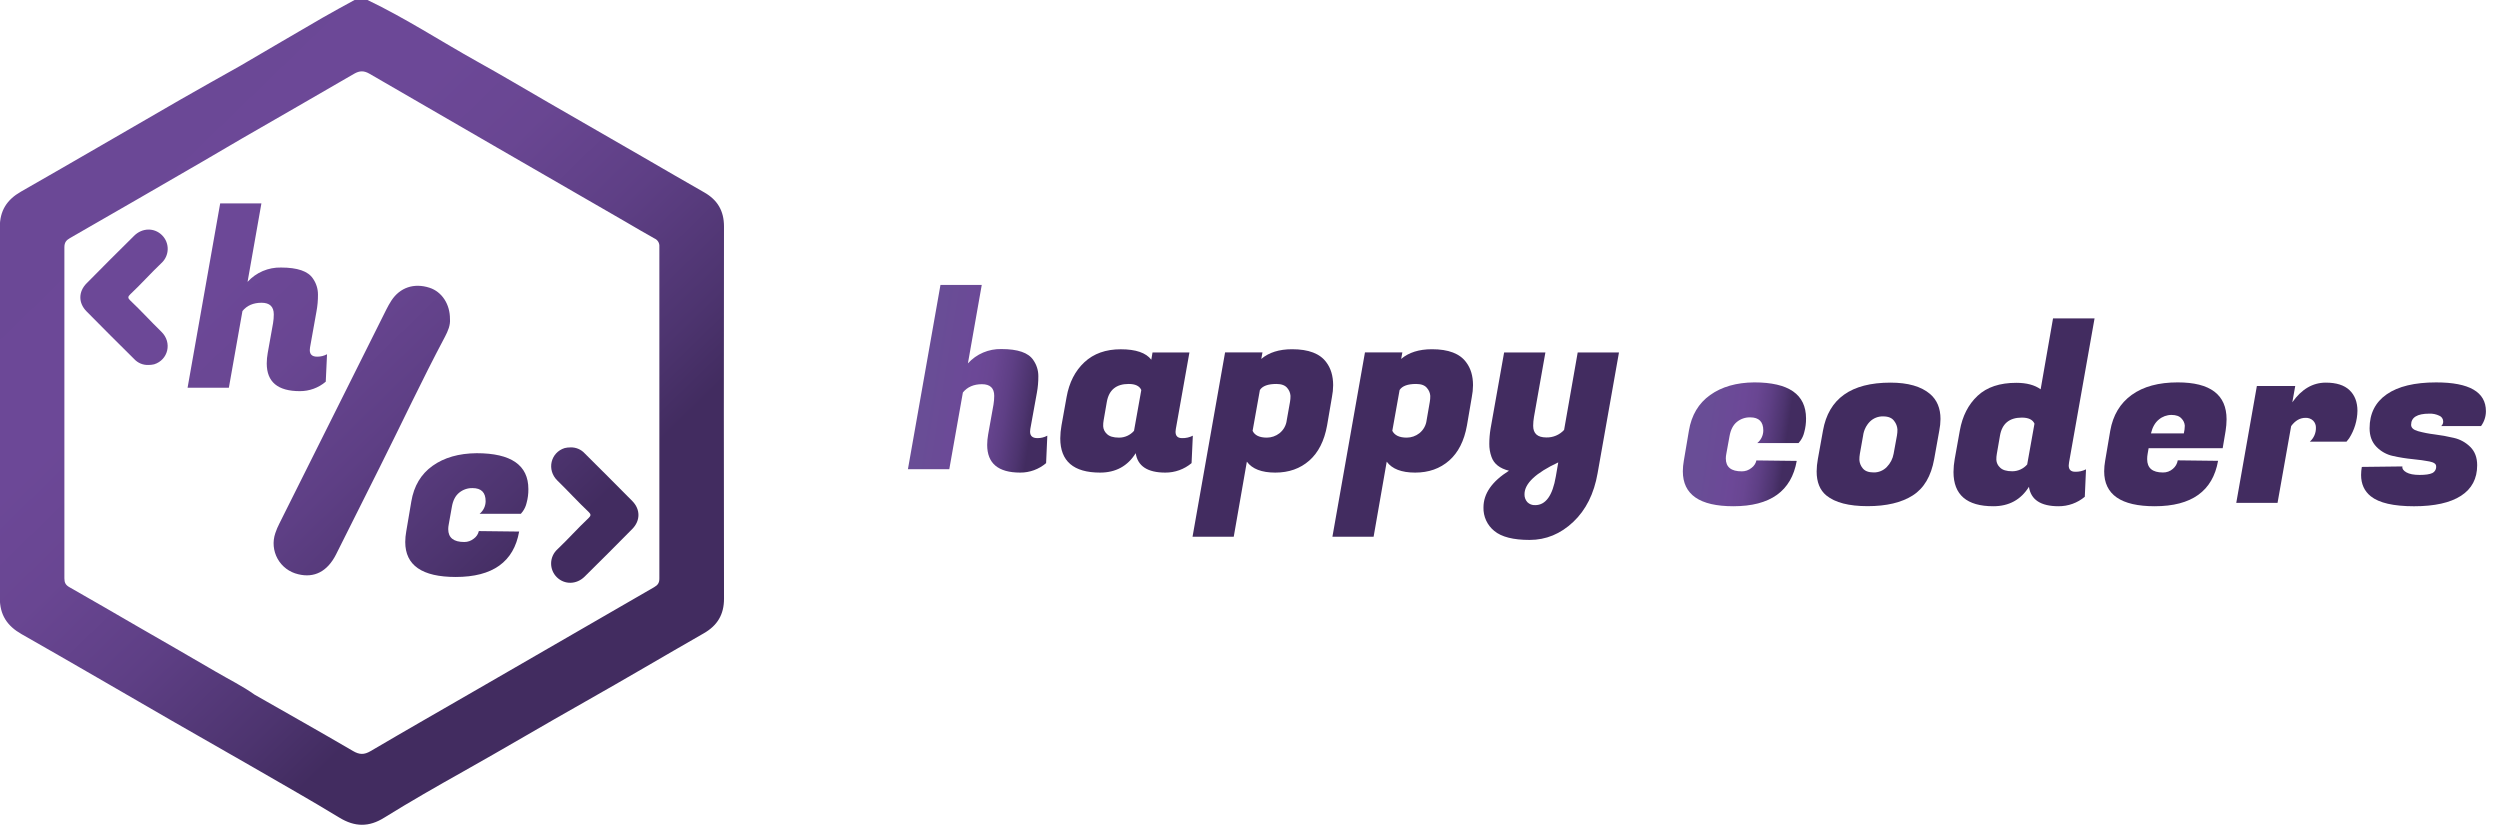
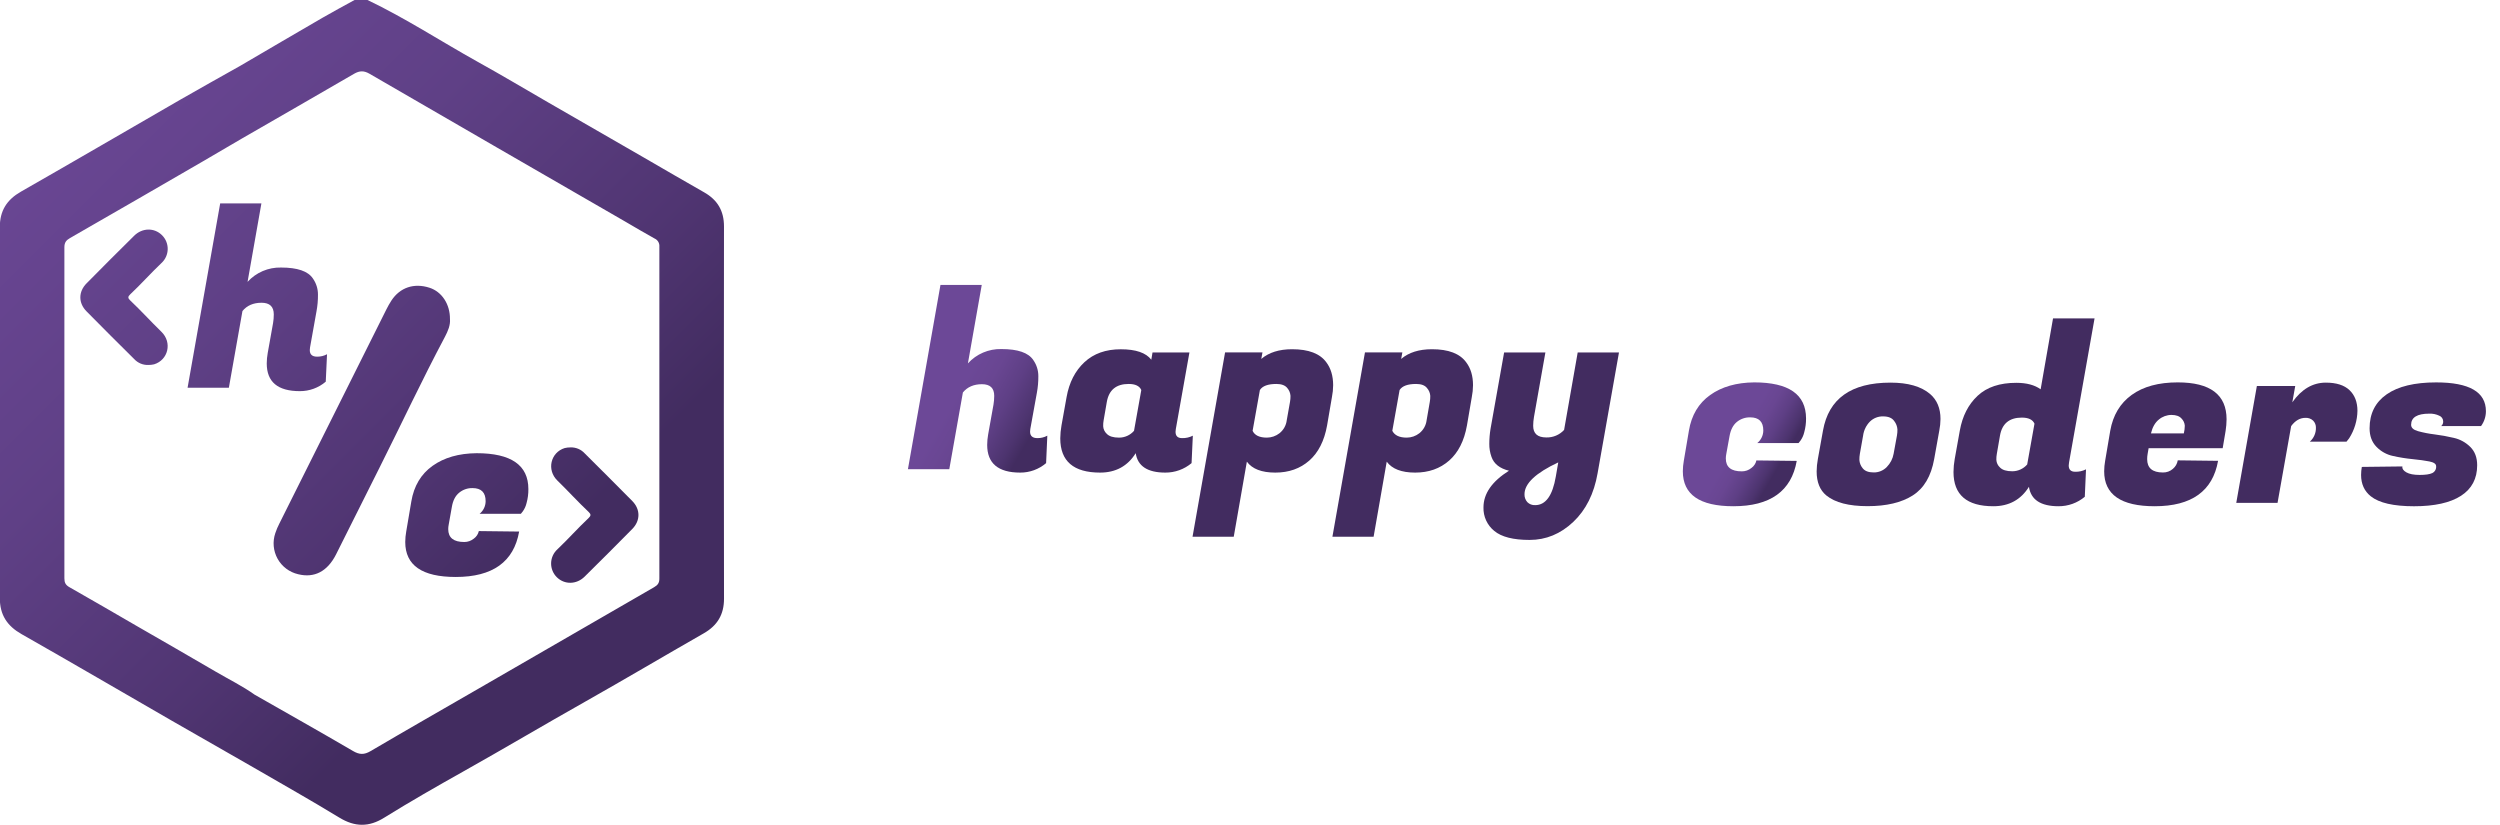
<svg xmlns="http://www.w3.org/2000/svg" xmlns:xlink="http://www.w3.org/1999/xlink" viewBox="0 0 1544.18 509.42">
  <defs>
-     <style>.cls-1{fill:url(#Sfumatura_senza_nome_65);}.cls-2{fill:url(#Sfumatura_senza_nome_65-2);}.cls-3{fill:url(#Sfumatura_senza_nome_65-3);}.cls-4{fill:url(#Sfumatura_senza_nome_65-4);}.cls-5{fill:url(#Sfumatura_senza_nome_65-5);}.cls-6{fill:url(#Sfumatura_senza_nome_65-6);}.cls-7{fill:url(#Sfumatura_senza_nome_65-7);}.cls-8{fill:url(#Sfumatura_senza_nome_65-8);}.cls-9{fill:url(#Sfumatura_senza_nome_65-9);}.cls-10{fill:url(#Sfumatura_senza_nome_65-10);}.cls-11{fill:url(#Sfumatura_senza_nome_65-11);}.cls-12{fill:url(#Sfumatura_senza_nome_56);}.cls-13{fill:url(#Sfumatura_senza_nome_56-2);}.cls-14{fill:url(#Sfumatura_senza_nome_56-3);}.cls-15{fill:url(#Sfumatura_senza_nome_56-4);}.cls-16{fill:url(#Sfumatura_senza_nome_56-5);}.cls-17{fill:url(#Sfumatura_senza_nome_56-6);}</style>
-     <linearGradient id="Sfumatura_senza_nome_65" x1="575.71" y1="231.61" x2="640.69" y2="242.14" gradientUnits="userSpaceOnUse">
-       <stop offset="0" stop-color="#694d96" />
+     <style>.cls-1{fill:url(#Sfumatura_senza_nome_68);}.cls-2{fill:url(#Sfumatura_senza_nome_68-2);}.cls-3{fill:url(#Sfumatura_senza_nome_68-3);}.cls-4{fill:url(#Sfumatura_senza_nome_68-4);}.cls-5{fill:url(#Sfumatura_senza_nome_68-5);}.cls-6{fill:url(#Sfumatura_senza_nome_72);}.cls-7{fill:url(#Sfumatura_senza_nome_72-2);}.cls-8{fill:url(#Sfumatura_senza_nome_72-3);}.cls-9{fill:url(#Sfumatura_senza_nome_72-4);}.cls-10{fill:url(#Sfumatura_senza_nome_72-5);}.cls-11{fill:url(#Sfumatura_senza_nome_72-6);}.cls-12{fill:url(#Sfumatura_senza_nome_58);}.cls-13{fill:url(#Sfumatura_senza_nome_58-2);}.cls-14{fill:url(#Sfumatura_senza_nome_58-3);}.cls-15{fill:url(#Sfumatura_senza_nome_58-4);}.cls-16{fill:url(#Sfumatura_senza_nome_58-5);}.cls-17{fill:url(#Sfumatura_senza_nome_58-6);}</style>
+     <linearGradient id="Sfumatura_senza_nome_68" x1="563.17" y1="221.09" x2="639.19" y2="264.98" gradientUnits="userSpaceOnUse">
+       <stop offset="0" stop-color="#6c4897" />
      <stop offset="0.4" stop-color="#6c4897" />
      <stop offset="0.56" stop-color="#694692" />
      <stop offset="0.73" stop-color="#5e3f85" />
      <stop offset="0.91" stop-color="#4d346f" />
      <stop offset="1" stop-color="#422c60" />
    </linearGradient>
-     <linearGradient id="Sfumatura_senza_nome_65-2" x1="575.37" y1="233.75" x2="640.34" y2="244.29" xlink:href="#Sfumatura_senza_nome_65" />
-     <linearGradient id="Sfumatura_senza_nome_65-3" x1="574.04" y1="241.94" x2="639.01" y2="252.48" xlink:href="#Sfumatura_senza_nome_65" />
-     <linearGradient id="Sfumatura_senza_nome_65-4" x1="576.25" y1="228.29" x2="641.23" y2="238.83" xlink:href="#Sfumatura_senza_nome_65" />
-     <linearGradient id="Sfumatura_senza_nome_65-5" x1="578.86" y1="212.18" x2="643.84" y2="222.72" xlink:href="#Sfumatura_senza_nome_65" />
-     <linearGradient id="Sfumatura_senza_nome_65-6" x1="1053.49" y1="271.06" x2="1102.66" y2="278.08" xlink:href="#Sfumatura_senza_nome_65" />
-     <linearGradient id="Sfumatura_senza_nome_65-7" x1="1055.14" y1="259.5" x2="1104.31" y2="266.53" xlink:href="#Sfumatura_senza_nome_65" />
-     <linearGradient id="Sfumatura_senza_nome_65-8" x1="1059.92" y1="226.03" x2="1109.09" y2="233.06" xlink:href="#Sfumatura_senza_nome_65" />
-     <linearGradient id="Sfumatura_senza_nome_65-9" x1="1058.7" y1="234.57" x2="1107.87" y2="241.6" xlink:href="#Sfumatura_senza_nome_65" />
-     <linearGradient id="Sfumatura_senza_nome_65-10" x1="1060.29" y1="223.47" x2="1109.46" y2="230.49" xlink:href="#Sfumatura_senza_nome_65" />
-     <linearGradient id="Sfumatura_senza_nome_65-11" x1="1061.9" y1="212.19" x2="1111.07" y2="219.22" xlink:href="#Sfumatura_senza_nome_65" />
-     <linearGradient id="Sfumatura_senza_nome_56" x1="-48.71" y1="-26.51" x2="321.83" y2="356.32" gradientUnits="userSpaceOnUse">
-       <stop offset="0" stop-color="#6a4795" />
-       <stop offset="0.51" stop-color="#6c4897" />
-       <stop offset="0.63" stop-color="#694692" />
-       <stop offset="0.77" stop-color="#5e3f85" />
-       <stop offset="0.92" stop-color="#4d346f" />
+     <linearGradient id="Sfumatura_senza_nome_68-2" x1="584.5" y1="186.88" x2="646.23" y2="222.53" xlink:href="#Sfumatura_senza_nome_68" />
+     <linearGradient id="Sfumatura_senza_nome_68-3" x1="566.33" y1="154.68" x2="630.36" y2="191.65" xlink:href="#Sfumatura_senza_nome_68" />
+     <linearGradient id="Sfumatura_senza_nome_68-4" x1="569.76" y1="106.77" x2="633.8" y2="143.75" xlink:href="#Sfumatura_senza_nome_68" />
+     <linearGradient id="Sfumatura_senza_nome_68-5" x1="527.19" y1="22.18" x2="600.67" y2="64.61" xlink:href="#Sfumatura_senza_nome_68" />
+     <linearGradient id="Sfumatura_senza_nome_72" x1="1055.88" y1="262.1" x2="1099.19" y2="287.11" xlink:href="#Sfumatura_senza_nome_68" />
+     <linearGradient id="Sfumatura_senza_nome_72-2" x1="1066.25" y1="220.47" x2="1110.24" y2="245.87" xlink:href="#Sfumatura_senza_nome_68" />
+     <linearGradient id="Sfumatura_senza_nome_72-3" x1="1080.02" y1="152.26" x2="1126.71" y2="179.22" xlink:href="#Sfumatura_senza_nome_68" />
+     <linearGradient id="Sfumatura_senza_nome_72-4" x1="1090.87" y1="132.08" x2="1134.32" y2="157.16" xlink:href="#Sfumatura_senza_nome_68" />
+     <linearGradient id="Sfumatura_senza_nome_72-5" x1="1101.06" y1="93.57" x2="1143.56" y2="118.11" xlink:href="#Sfumatura_senza_nome_68" />
+     <linearGradient id="Sfumatura_senza_nome_72-6" x1="1091" y1="39.83" x2="1136.95" y2="66.36" xlink:href="#Sfumatura_senza_nome_68" />
+     <linearGradient id="Sfumatura_senza_nome_58" x1="-54.41" y1="-23.18" x2="323.88" y2="355.11" gradientUnits="userSpaceOnUse">
+       <stop offset="0" stop-color="#6c4897" />
+       <stop offset="0.27" stop-color="#694693" />
+       <stop offset="0.54" stop-color="#5f4086" />
+       <stop offset="0.82" stop-color="#503572" />
      <stop offset="1" stop-color="#422c60" />
    </linearGradient>
-     <linearGradient id="Sfumatura_senza_nome_56-2" x1="-54.24" y1="-21.16" x2="316.3" y2="361.67" xlink:href="#Sfumatura_senza_nome_56" />
-     <linearGradient id="Sfumatura_senza_nome_56-3" x1="-81.52" y1="5.24" x2="289.02" y2="388.07" xlink:href="#Sfumatura_senza_nome_56" />
-     <linearGradient id="Sfumatura_senza_nome_56-4" x1="-13.62" y1="-60.48" x2="356.92" y2="322.35" xlink:href="#Sfumatura_senza_nome_56" />
-     <linearGradient id="Sfumatura_senza_nome_56-5" x1="-56.46" y1="-19.02" x2="314.08" y2="363.81" xlink:href="#Sfumatura_senza_nome_56" />
-     <linearGradient id="Sfumatura_senza_nome_56-6" x1="-47.03" y1="-28.14" x2="323.51" y2="354.69" xlink:href="#Sfumatura_senza_nome_56" />
+     <linearGradient id="Sfumatura_senza_nome_58-2" x1="-51.38" y1="-9.1" x2="315.35" y2="357.63" xlink:href="#Sfumatura_senza_nome_58" />
+     <linearGradient id="Sfumatura_senza_nome_58-3" x1="-82.62" y1="9.43" x2="290.7" y2="382.76" xlink:href="#Sfumatura_senza_nome_58" />
+     <linearGradient id="Sfumatura_senza_nome_58-4" x1="-16.6" y1="-50.87" x2="356.76" y2="322.49" xlink:href="#Sfumatura_senza_nome_58" />
+     <linearGradient id="Sfumatura_senza_nome_58-5" x1="-58.6" y1="-14.69" x2="316.61" y2="360.53" xlink:href="#Sfumatura_senza_nome_58" />
+     <linearGradient id="Sfumatura_senza_nome_58-6" x1="-52.31" y1="-22.29" x2="324.05" y2="354.06" xlink:href="#Sfumatura_senza_nome_58" />
  </defs>
  <g id="Livello_2" data-name="Livello 2">
    <path class="cls-1" d="M640.75,270.61a12.45,12.45,0,0,0,6.15-1.5l-.75,16.95a24.44,24.44,0,0,1-16,5.85q-20.4,0-20.4-17.1a37.77,37.77,0,0,1,.6-6.45l3.3-18.45a32.79,32.79,0,0,0,.45-5.4q0-7.2-7.58-7.2t-11.77,5.1l-8.4,47.4H560.8L580.9,176h25.5l-8.55,48.45a27.11,27.11,0,0,1,20.7-8.85q15.15,0,19.65,6.75a17.12,17.12,0,0,1,3.15,10.05,53.77,53.77,0,0,1-.9,10.2l-4.05,22.35a10.1,10.1,0,0,0-.15,1.65Q636.25,270.61,640.75,270.61Z" />
    <path class="cls-2" d="M726.1,266.71q0,3.9,4,3.9a13.61,13.61,0,0,0,6.68-1.5L736,286.06a25,25,0,0,1-16.2,5.85q-16.5,0-18.3-12-7.5,12-22,12-24.6,0-24.6-21.15a47.11,47.11,0,0,1,.75-7.95l3.15-17.55q2.4-13.5,11-21.52t22.5-8q13.88,0,18.83,6.45l.75-4.5h22.8l-8.4,47.25A10.93,10.93,0,0,0,726.1,266.71Zm-44.4-7.2a18.19,18.19,0,0,0-.3,3.75,6.86,6.86,0,0,0,2.25,4.73q2.25,2.33,7.57,2.32a12.2,12.2,0,0,0,9.23-4.2l4.5-25.2q-1.65-3.75-7.8-3.75-11.55,0-13.5,11.1Z" />
    <path class="cls-3" d="M798.1,215.71q15.3,0,21.15,8.1,4.18,5.55,4.2,14.1a39,39,0,0,1-.75,7.35l-3,17.55q-2.57,14.25-11,21.68t-21,7.42q-12.6,0-17.55-6.75l-8.1,46.35H736.6l20.1-113.85h23.1l-.75,4.05Q786.09,215.71,798.1,215.71Zm-15.6,54.6a12.76,12.76,0,0,0,7.8-2.7,12.12,12.12,0,0,0,4.5-8.1l2-11.25a19.58,19.58,0,0,0,.3-3.75,8.13,8.13,0,0,0-1.95-4.8q-2-2.55-6.75-2.55c-5.2,0-8.61,1.25-10.2,3.75l-4.5,25.2C775,268.91,778,270.31,782.5,270.31Z" />
    <path class="cls-4" d="M884.49,215.71q15.3,0,21.15,8.1,4.2,5.55,4.2,14.1a39,39,0,0,1-.75,7.35l-3,17.55q-2.55,14.25-11,21.68t-21,7.42q-12.6,0-17.55-6.75l-8.1,46.35H823l20.1-113.85h23.1l-.75,4.05Q872.49,215.71,884.49,215.71Zm-15.6,54.6a12.74,12.74,0,0,0,7.8-2.7,12.12,12.12,0,0,0,4.5-8.1l1.95-11.25a19.58,19.58,0,0,0,.3-3.75,8.06,8.06,0,0,0-2-4.8q-1.95-2.55-6.75-2.55-7.8,0-10.2,3.75l-4.5,25.2Q862.14,270.31,868.89,270.31Z" />
    <path class="cls-5" d="M947.49,257.56A32.79,32.79,0,0,0,947,263q0,7.2,8.1,7.2a14.36,14.36,0,0,0,11-4.65l8.4-47.85H1000l-13.2,74.55q-3.3,19.05-15.07,30.15t-26.93,11.1q-15.15,0-21.82-5.55a18,18,0,0,1-6.68-14.55q0-12.75,15.75-22.65-8.55-2.1-10.8-8.55a22.94,22.94,0,0,1-1.35-8.1,57.4,57.4,0,0,1,.75-9.15l8.4-47.25h25.5Zm.75,54.45q9.75,0,12.75-17.7l1.5-8.7q-20.85,9.75-20.85,19.65a7,7,0,0,0,1.73,4.88A6.28,6.28,0,0,0,948.24,312Z" />
    <path class="cls-6" d="M1070.64,312.69q-31.2,0-31.2-21.6a37.77,37.77,0,0,1,.6-6.45l3.15-18.6q2.4-14.4,13.13-22.05t27.22-7.8q31.95,0,32,22.2a30.52,30.52,0,0,1-1.12,8.62,14.46,14.46,0,0,1-2.33,5.18l-1.2,1.5h-25.5a10.08,10.08,0,0,0,3.75-7.8q0-8.1-8.1-8.1a12.54,12.54,0,0,0-8.25,2.85q-3.45,2.85-4.5,8.7l-2,11a14.55,14.55,0,0,0-.3,2.85q0,8,9.9,7.95a9.27,9.27,0,0,0,5.93-2.1,7.79,7.79,0,0,0,3.07-4.65l24.9.3Q1104.84,312.69,1070.64,312.69Z" />
    <path class="cls-7" d="M1167.69,236.34q16.2,0,24.45,7,6.45,5.55,6.45,15.45a38.32,38.32,0,0,1-.75,7.2l-3.15,17.55q-2.85,15.9-13.28,22.5t-27.82,6.6q-17.4,0-25.5-6.6-6-4.95-6-14.85a43.84,43.84,0,0,1,.75-7.65L1126,266Q1131.24,236.34,1167.69,236.34Zm4,32.7a20.13,20.13,0,0,0,.3-3.83,9.42,9.42,0,0,0-2-5.17q-2-2.85-6.83-2.85a11.22,11.22,0,0,0-8.17,3.22,15.17,15.17,0,0,0-4.2,8.63l-2,11.25a20,20,0,0,0-.3,3.82,8.78,8.78,0,0,0,1.95,5q2,2.7,6.82,2.7a11,11,0,0,0,8.18-3.38,15.49,15.49,0,0,0,4.2-8.17Z" />
    <path class="cls-8" d="M1277.79,287.49q0,3.9,4,3.9a13.61,13.61,0,0,0,6.68-1.5l-.75,16.95a25,25,0,0,1-16.2,5.85q-16.5,0-18.3-12-7.5,12-22,12-24.6,0-24.6-21.15a47.11,47.11,0,0,1,.75-8l3.15-17.55q2.4-13.5,11-21.53t23.93-8q9.45,0,15,4l7.65-43.8h25.65l-15.75,88.95A10.93,10.93,0,0,0,1277.79,287.49Zm-44.4-7.2a18.19,18.19,0,0,0-.3,3.75,6.84,6.84,0,0,0,2.25,4.72q2.25,2.33,7.57,2.33a12.2,12.2,0,0,0,9.23-4.2l4.5-25.2q-1.65-3.75-7.8-3.75-11.55,0-13.5,11.1Z" />
    <path class="cls-9" d="M1330.89,312.69q-31.22,0-31.2-21.6a37.77,37.77,0,0,1,.6-6.45l3.15-18.6q2.55-14.4,13.27-22.13t28.43-7.72q30.15,0,30.15,22.8a48.92,48.92,0,0,1-.6,7.2l-1.8,10.65h-45.75l-.6,3.45a19.15,19.15,0,0,0-.3,3.3q0,8.25,9.75,8.25a9,9,0,0,0,6.15-2.25,8.64,8.64,0,0,0,3-5.25l24.9.3Q1365.09,312.69,1330.89,312.69Zm18-45a21.34,21.34,0,0,0,.6-4.73,6.88,6.88,0,0,0-2-4.42q-1.95-2.25-6.23-2.25a12.11,12.11,0,0,0-7.8,2.85q-3.52,2.85-4.87,8.55Z" />
    <path class="cls-10" d="M1456.13,253.74a32.59,32.59,0,0,1-5.1,16.95l-1.65,2.1h-22.65a11.15,11.15,0,0,0,3.75-8.55,6,6,0,0,0-1.72-4.43,6.39,6.39,0,0,0-4.73-1.72q-5.1,0-8.85,5.1l-8.4,47.4h-25.5L1394,238.44h23.7l-1.8,10.05q8.55-12.15,20.7-12.15,9.75,0,14.63,4.65T1456.13,253.74Z" />
    <path class="cls-11" d="M1535.48,254a15.41,15.41,0,0,1-3,9.15h-24.6a3.51,3.51,0,0,0,1.2-3,3.81,3.81,0,0,0-2.4-3.38,13.06,13.06,0,0,0-6.15-1.27q-11.25,0-11.25,6.9,0,2.7,4.2,3.9a68.78,68.78,0,0,0,10.2,2,112,112,0,0,1,12,2.17,21,21,0,0,1,10.2,5.63q4.2,4.2,4.2,11.25,0,12.45-10,18.9t-29,6.45q-19,0-26.7-6.15-6-4.8-6-13.2a28.47,28.47,0,0,1,.45-4.95l25.05-.3q-.3,2.1,2.48,3.67t8.17,1.58q5.4,0,7.8-1.13a4.26,4.26,0,0,0,2.4-4.27q0-2.1-4.2-2.93t-10.27-1.42a102.33,102.33,0,0,1-12.15-1.95,20,20,0,0,1-10.28-5.7q-4.2-4.35-4.2-11.4,0-13.65,10.58-21t30.52-7.35Q1535.48,236.19,1535.48,254Z" />
  </g>
  <g id="Livello_3" data-name="Livello 3">
    <path class="cls-12" d="M447.19,139.86c0-9.61-4-16.38-12.25-21.06-12.37-7-24.63-14.21-36.94-21.31q-29.82-17.2-59.66-34.38c-14.47-8.35-28.81-16.92-43.41-25C272.25,25.47,250.47,11.24,227,0h-8c-6.62,3.66-13.3,7.21-19.84,11-17,9.85-33.93,19.81-50.88,29.72-12.4,7-24.85,13.89-37.18,21C78.43,80.57,45.81,99.61,13,118.34c-8.77,5-13.13,11.8-13.11,22q.2,114.48,0,229c0,10.47,4.5,17.27,13.44,22.35,31,17.6,61.72,35.57,92.58,53.35q25.19,14.5,50.45,28.88C174.12,484.23,192,494.28,209.58,505c9.59,5.85,18.28,6,27.84,0,16-9.94,32.42-19.31,48.84-28.53,25.1-14.09,49.84-28.77,74.9-42.91,24.64-13.91,49-28.34,73.54-42.38,8.41-4.81,12.52-11.6,12.5-21.42Q447,254.82,447.19,139.86ZM404,362.71Q350,393.82,296,425.1c-22.38,12.93-44.82,25.74-67.1,38.84-4,2.34-6.89,2.26-10.87-.07-20.12-11.77-40.44-23.2-60.69-34.75-7.57-5.38-15.91-9.46-23.9-14.14-16.24-9.54-32.61-18.86-48.92-28.29-13.88-8-27.7-16.14-41.64-24-2.4-1.36-3.12-2.87-3.11-5.49q.09-102.24,0-204.47c0-3,1.15-4.36,3.55-5.74q41.15-23.61,82.18-47.43c8-4.63,16-9.36,23.93-14C172.52,72.21,195.67,59,218.7,45.58c3.47-2,6.14-2,9.58,0q78.9,45.74,157.91,91.29c6,3.48,12,7.09,18.08,10.43a5,5,0,0,1,3,5q-.09,102.51,0,205C407.29,360,406.33,361.39,404,362.71Z" />
    <path class="cls-13" d="M277.93,197.09c.08-9.23-5.05-16.91-12.63-19.36-9.55-3.09-18.24-.19-23.55,7.93a57.51,57.51,0,0,0-3.18,5.62q-33,66-66,132.07a41.78,41.78,0,0,0-2.51,5.94,19.54,19.54,0,0,0,14.14,25.4c9.91,2.45,18-1.66,23.35-12.2,9-17.87,17.93-35.83,26.92-53.74,13.5-26.9,26.25-54.18,40.38-80.76C276.71,204.45,278.26,200.8,277.93,197.09Z" />
    <path class="cls-14" d="M99.71,162.49A11.88,11.88,0,0,0,100,145.2c-4.73-4.62-12.08-4.56-17.11.39q-14.83,14.63-29.45,29.46c-5.08,5.15-5.09,12.11,0,17.26q14.63,14.83,29.44,29.46a11.32,11.32,0,0,0,8.79,3.66,15.09,15.09,0,0,0,3.52-.4c8.7-2.69,11.33-13.49,4.49-20.12-6.53-6.34-12.63-13.09-19.25-19.34-1.51-1.42-1.54-2.32,0-3.76C87.07,175.58,93.11,168.76,99.71,162.49Z" />
    <path class="cls-15" d="M361.12,280a11.31,11.31,0,0,0-8.79-3.65,15.09,15.09,0,0,0-3.52.4c-8.7,2.69-11.33,13.49-4.49,20.12,6.53,6.34,12.63,13.09,19.25,19.33,1.51,1.43,1.54,2.33,0,3.77-6.63,6.23-12.67,13.05-19.27,19.32a11.88,11.88,0,0,0-.32,17.29c4.72,4.61,12.08,4.56,17.11-.4q14.83-14.61,29.45-29.45c5.08-5.15,5.09-12.11,0-17.27C380.81,299.6,371,289.82,361.12,280Z" />
    <path class="cls-16" d="M201.21,235.75,202,218.8a12.45,12.45,0,0,1-6.15,1.5q-4.5,0-4.5-4.05a10.1,10.1,0,0,1,.15-1.65l4-22.35a53.77,53.77,0,0,0,.9-10.2A17.12,17.12,0,0,0,193.26,172q-4.5-6.75-19.65-6.75a27.11,27.11,0,0,0-20.7,8.85l8.55-48.45H136L115.86,239.5h25.5l8.4-47.4q4.2-5.1,11.78-5.1t7.57,7.2a32.79,32.79,0,0,1-.45,5.4l-3.3,18.45a37.77,37.77,0,0,0-.6,6.45q0,17.1,20.4,17.1A24.44,24.44,0,0,0,201.21,235.75Z" />
    <path class="cls-17" d="M294.41,279.93q-16.5.15-27.22,7.8t-13.13,22l-3.15,18.6a37.77,37.77,0,0,0-.6,6.45q0,21.6,31.2,21.6,34.2,0,39.15-28.05l-24.9-.3a7.79,7.79,0,0,1-3.07,4.65,9.27,9.27,0,0,1-5.93,2.1q-9.9,0-9.9-7.95a14.55,14.55,0,0,1,.3-2.85l1.95-10.95q1-5.85,4.5-8.7a12.54,12.54,0,0,1,8.25-2.85q8.1,0,8.1,8.1a10.08,10.08,0,0,1-3.75,7.8h25.5l1.2-1.5a14.39,14.39,0,0,0,2.33-5.17,30.6,30.6,0,0,0,1.12-8.63Q326.36,279.93,294.41,279.93Z" />
  </g>
</svg>
